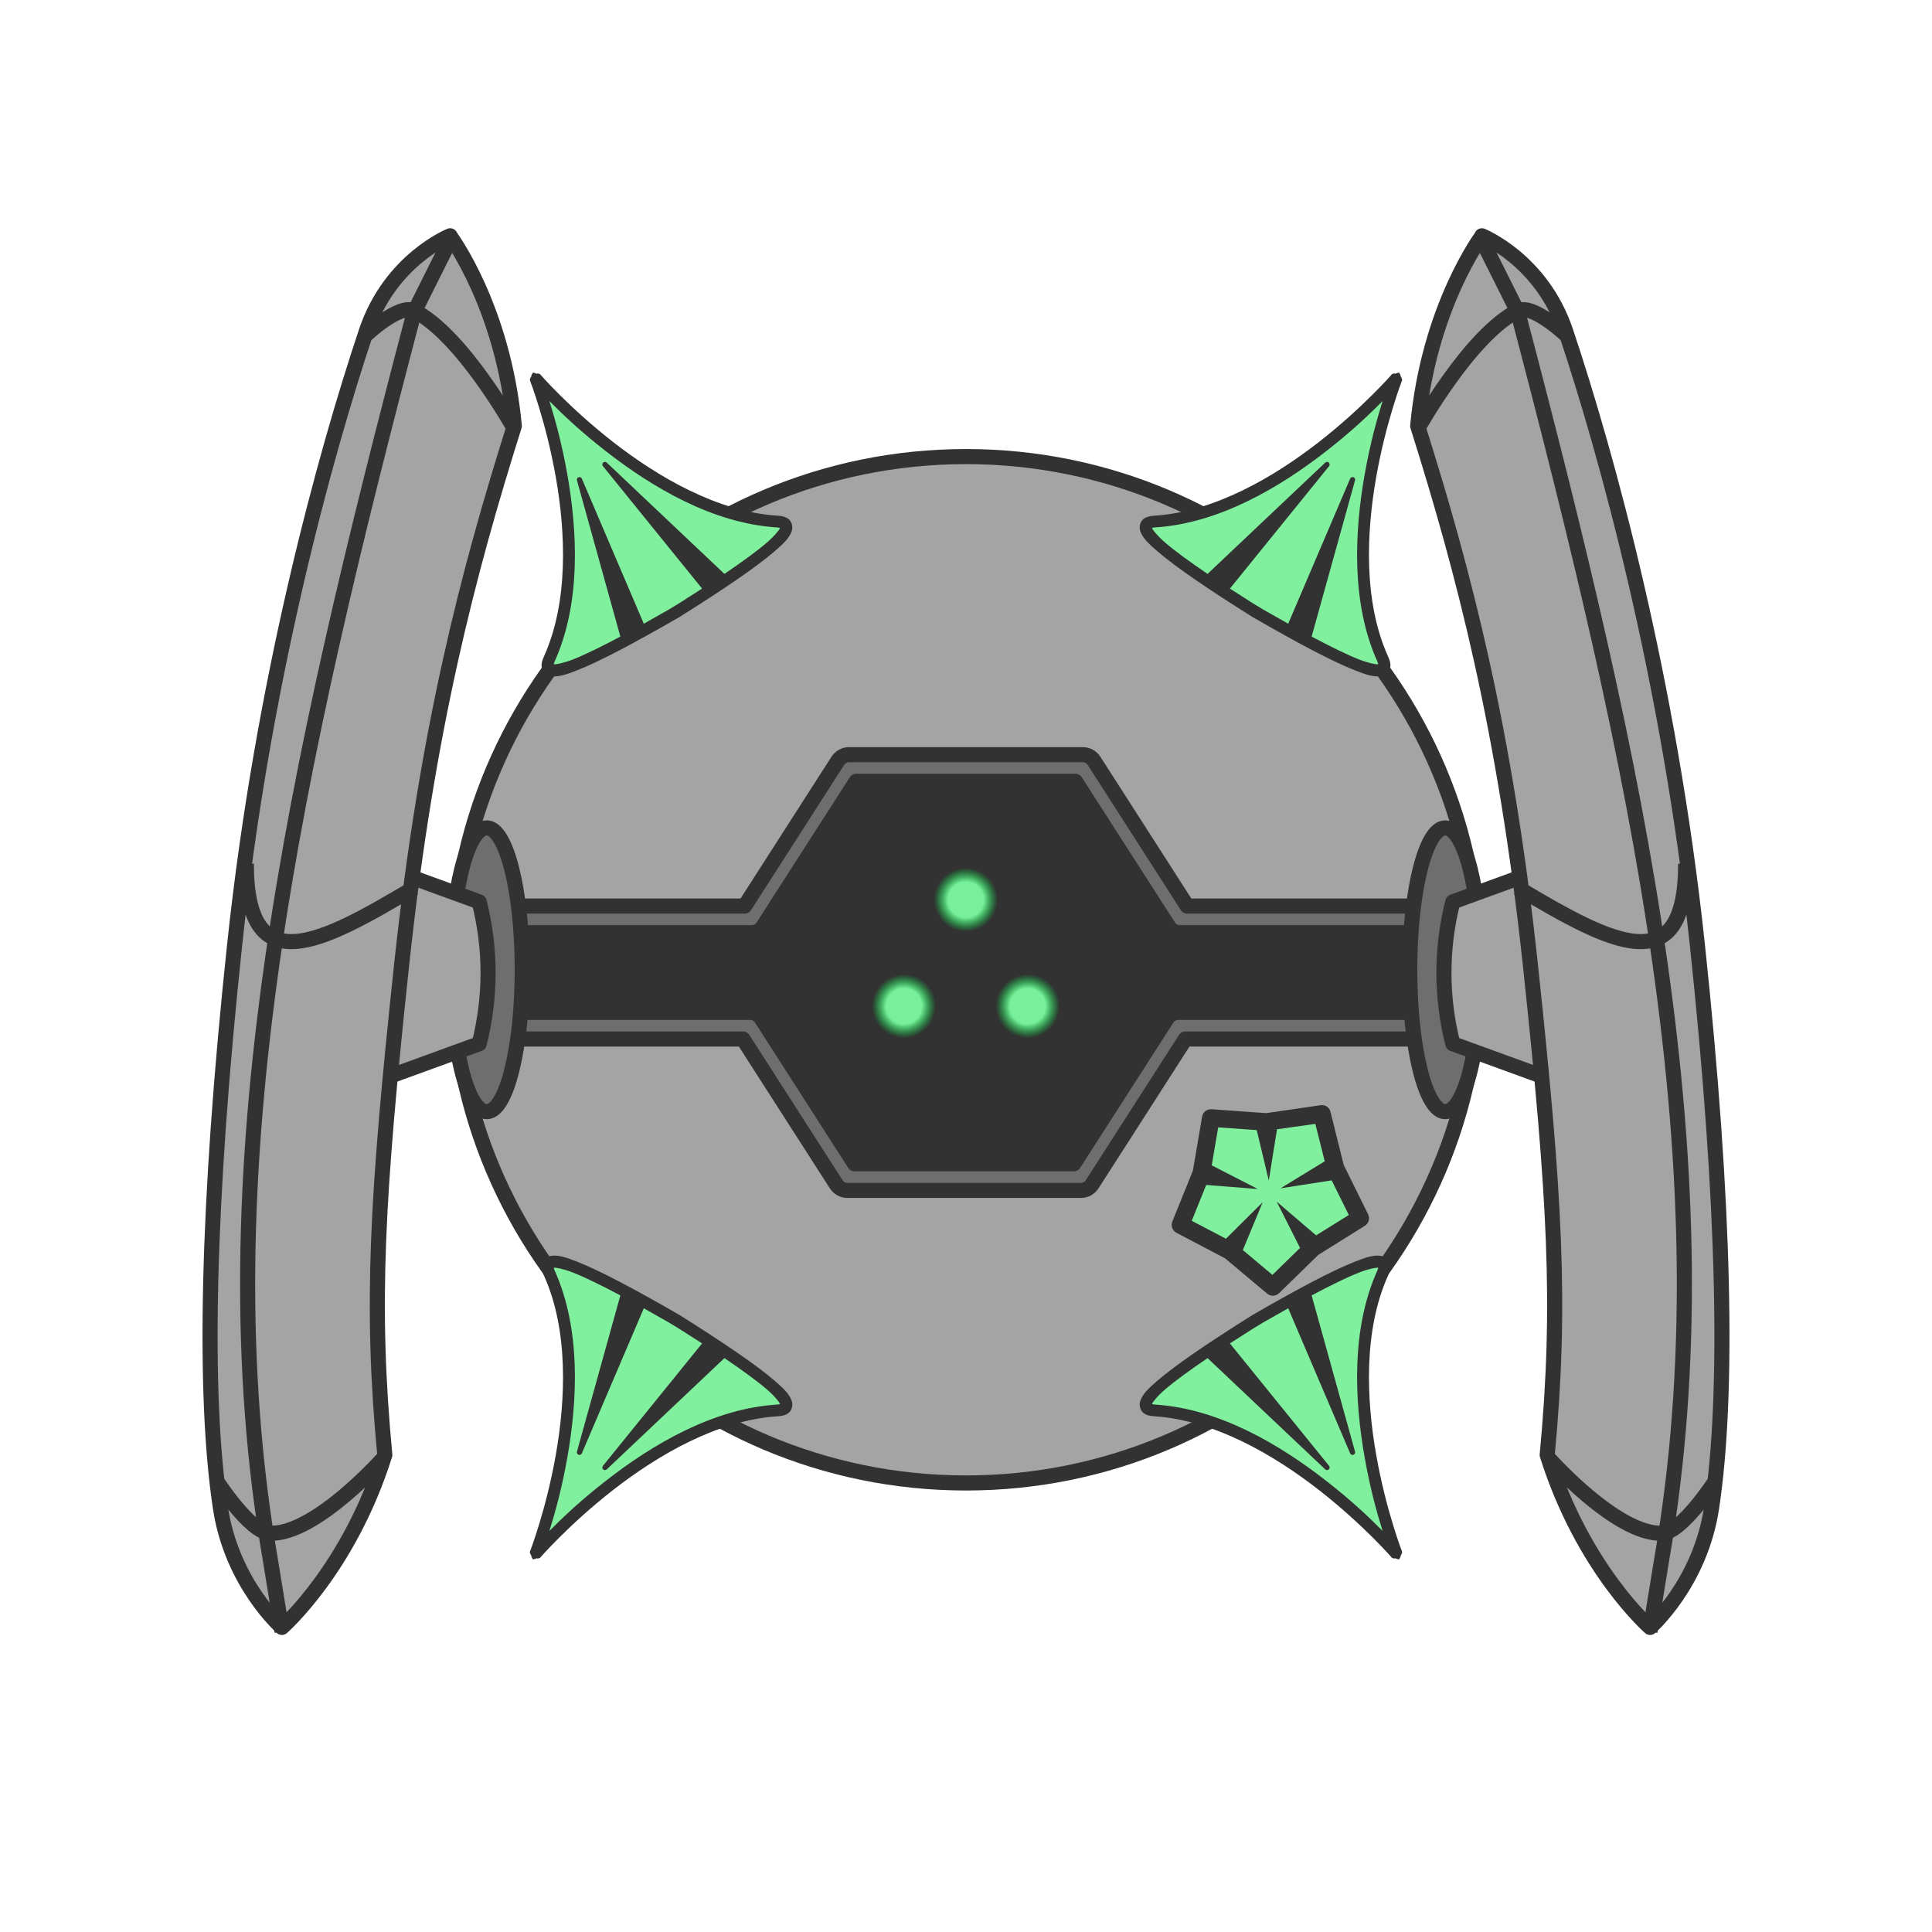
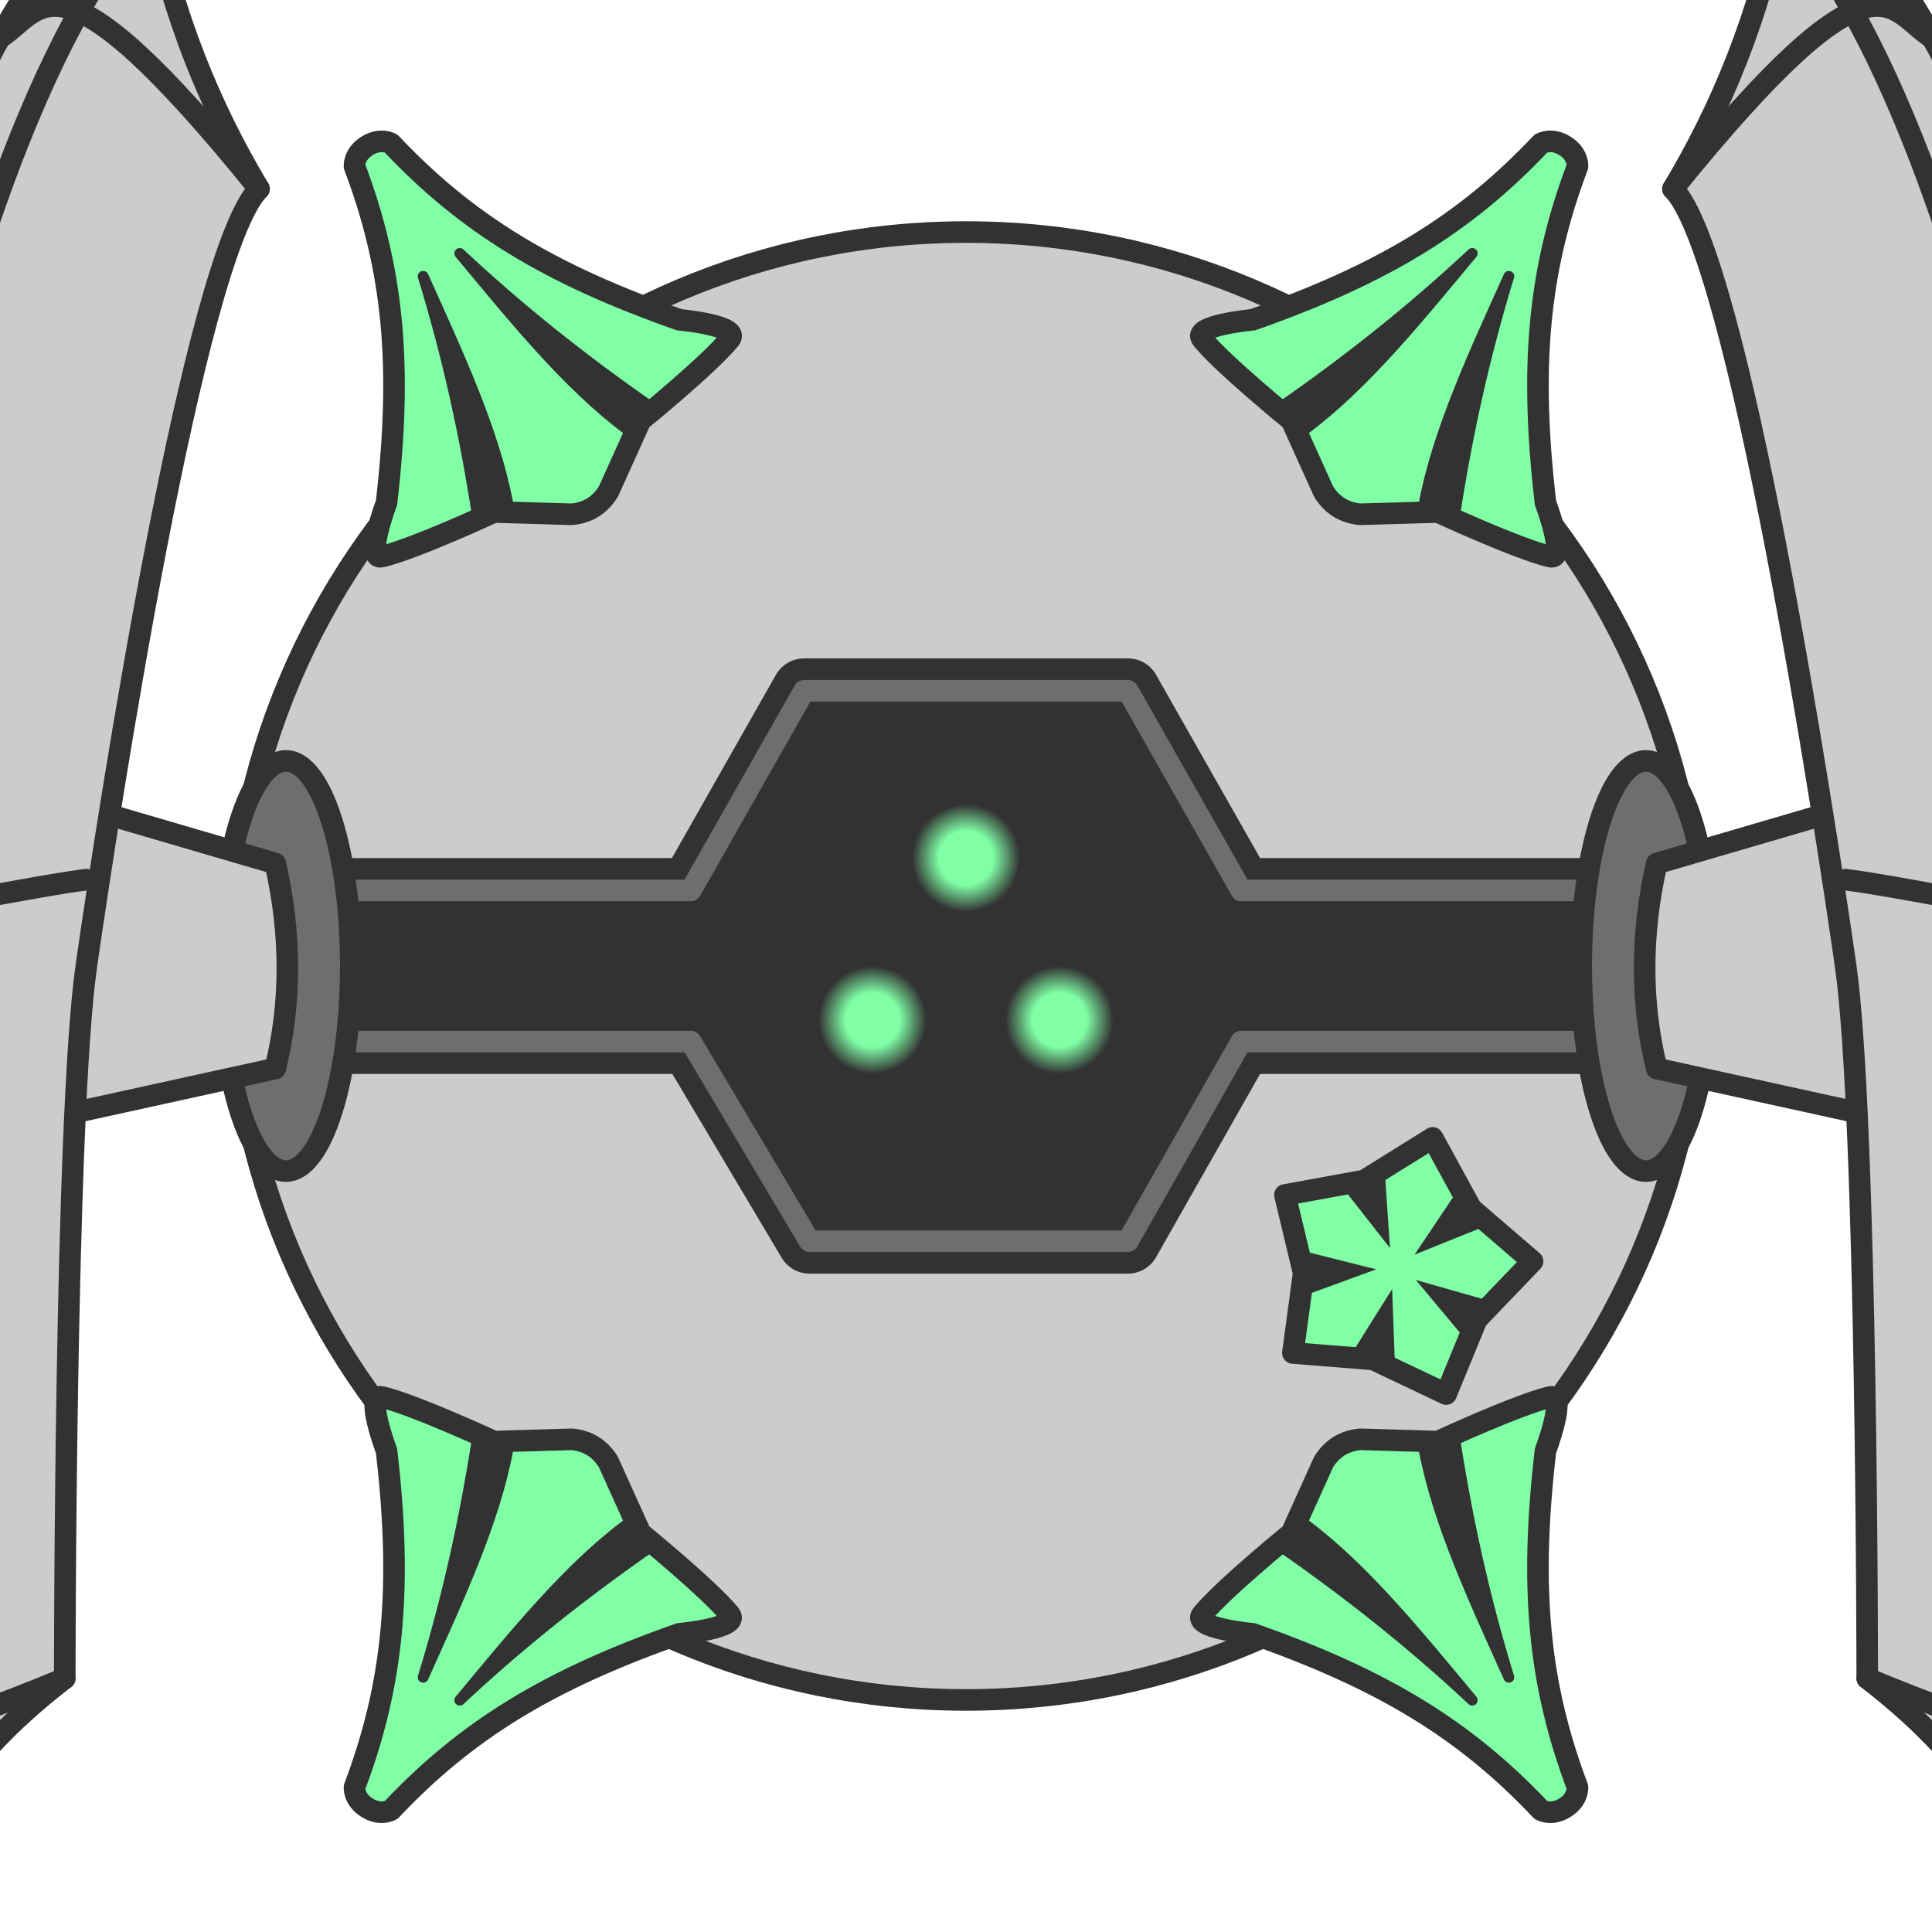
- <svg xmlns="http://www.w3.org/2000/svg" xmlns:xlink="http://www.w3.org/1999/xlink" viewBox="0 0 512 512">
+ <svg xmlns="http://www.w3.org/2000/svg" viewBox="-179 -179 358 358">
  <defs>
-     <radialGradient id="d" cx="256" cy="256" r="12" gradientTransform="matrix(.783 0 0 .783 55.5 38)" gradientUnits="userSpaceOnUse">
-       <stop stop-color="#78f09b" offset=".501" />
-       <stop stop-color="#00f046" stop-opacity="0" offset=".903" />
+     <radialGradient id="eyeG">
+       <stop stop-color="#fff" offset=".5" />
+       <stop stop-color="#000" offset="1" />
    </radialGradient>
+     <mask id="eyeM">
+       <circle r="10" fill="url(#eyeG)" />
+     </mask>
+     <path id="bodyO" d="m-30-51-21 37h-99v28h99l22 37h59l21-37h99v-28h-99l-21-37z" />
+     <clipPath id="bodyClip">
+       <circle r="136" />
+     </clipPath>
+     <g id="hoshi">
+       <path d="m0-25 10.3 10.8 13.5 6.5-7.2 13.1-1.9 14.8-14.7-2.7-14.7 2.7-1.9-14.8-7.1-13.1 13.5-6.4z" stroke="#323232" stroke-linejoin="round" stroke-width="4" />
+       <path id="hoshiP" d="m-4 17h8l-4-13z" fill="#323232" />
+       <use transform="rotate(-72)" href="#hoshiP" />
+       <use transform="rotate(216)" href="#hoshiP" />
+       <use transform="rotate(144)" href="#hoshiP" />
+       <use transform="rotate(72)" href="#hoshiP" />
+     </g>
+     <g id="tuno" stroke-linejoin="round" stroke-width="4">
+       <path d="m-38 0c6 2 22 4 22 4l12 8c2.67 1.33 5.33 1.33 8 0l12-8s16-2 22-4c3.16-1.05-6-8-6-8-16-20-24-36-28-56 0 0-1-2-4-2s-4 2-4 2c-4 20-12 36-28 56 0 0-9.16 6.95-6 8z" fill="#80ffa6" stroke="#323232" />
+       <path id="tunoP" d="m-13 4c4.98-12.8 6.88-28.5 9-44-4 15-9 29-15 43" fill="#323232" stroke="#323232" stroke-width="2" />
+       <use transform="scale(-1,1)" href="#tunoP" />
+     </g>
  </defs>
-   <g>
-     <circle cx="256" cy="257" r="136" fill="#a4a4a4" stroke="#323232" stroke-linecap="round" stroke-linejoin="round" stroke-width="4" />
-     <path d="m225 203-25.8 40.1h-78.5a136 136 0 0 0-1.01 14.1 136 136 0 0 0 1.01 14.1h78.5l25.8 40.1h61.9l25.8-40.1h78.5a136 136 0 0 0 1.01-14.1 136 136 0 0 0-0.748-14.1h-78.8l-25.8-40.1z" fill="#323232" />
-     <path d="m225 200a3.52 3.52 0 0 0-2.96 1.62l-24.7 38.5h-76.4a136 136 0 0 0-0.505 7.05h78.8a3.52 3.52 0 0 0 2.96-1.62l24.7-38.5h58.1l24.7 38.5a3.52 3.52 0 0 0 2.96 1.62h79.1a136 136 0 0 0-0.732-7.05h-76.4l-24.7-38.5a3.52 3.52 0 0 0-2.96-1.62zm-105 68.3a136 136 0 0 0 0.505 7.05h76.4l24.7 38.5a3.52 3.52 0 0 0 2.96 1.62h61.9a3.52 3.52 0 0 0 2.96-1.62l24.7-38.5h76.4a136 136 0 0 0 0.505-7.05h-78.8a3.52 3.52 0 0 0-2.96 1.62l-24.7 38.5h-58.1l-24.7-38.5a3.52 3.52 0 0 0-2.96-1.62z" fill="#6e6e6e" stroke="#323232" stroke-linecap="round" stroke-linejoin="round" stroke-width="4" />
+   <g stroke="#323232" stroke-linejoin="round" stroke-width="4">
+     <circle r="136" fill="#ccc" stroke="none" />
+     <g clip-path="url(#bodyClip)">
+       <use href="#bodyO" stroke-width="12" />
+       <use href="#bodyO" fill="#323232" stroke="#6e6e6e" />
+     </g>
+     <circle r="136" fill="none" />
  </g>
-   <circle id="b" cx="256" cy="239" r="9.4" fill="url(#d)" style="paint-order:fill markers stroke" />
-   <use transform="translate(-16.4 28.2)" xlink:href="#b" />
-   <use transform="translate(16.4 28.2)" xlink:href="#b" />
-   <g>
-     <g transform="matrix(.325 .218 -.218 .325 309 177)" stroke-linecap="square" stroke-linejoin="round">
-       <path d="m256 192 28.1 25.4 32.8 18.8-15.5 34.5-7.77 37-37.6-4.05-37.6 4.05-7.77-37-15.5-34.5 32.8-18.8z" fill="#80f09e" style="paint-order:fill markers stroke" />
-       <path d="m256 186a6 6 0 0 0-4.03 1.55l-27.6 25-32.3 18.5a6 6 0 0 0-2.49 7.66l15.2 33.9 7.64 36.4a6 6 0 0 0 6.52 4.73l37-3.98 37 3.98a6 6 0 0 0 6.52-4.73l7.64-36.4 15.2-33.9a6 6 0 0 0-2.49-7.66l-32.3-18.5-27.6-25a6 6 0 0 0-4.03-1.55zm0 14.1 19.4 17.5-14.7 31.9 25.8-23.8 22.7 13-10.7 23.8-34.9-4.09 30.6 17.2-5.37 25.6-26-2.8-6.89-34.4-6.89 34.4-26 2.8-5.37-25.6 30.6-17.2-34.9 4.09-10.7-23.8 22.7-13 25.8 23.8-14.7-31.9z" fill="#323232" style="paint-order:fill markers stroke" />
-     </g>
+   <g fill="#80ffa6">
+     <circle id="eyeA" transform="translate(0 -20)" r="10" mask="url(#eyeM)" />
+     <use id="eyeB" transform="rotate(240)" href="#eyeA" />
+     <use id="eyeC" transform="rotate(120)" href="#eyeA" />
  </g>
-   <g id="a" transform="matrix(.503 .303 -.303 .503 254 1.28)">
-     <path d="m256 42.2s-13.8 79.8-60 112c-11.1 7.71 13.8 10.7 60 11.5 46.2-0.87 71.1-3.81 60-11.5-46.2-32-60-112-60-112 0 0.564-9e-3 1.2-9e-3 1.77-3.3e-4 -0.567-9e-3 -1.2-9e-3 -1.77z" fill="#80f09e" style="paint-order:fill markers stroke" />
-     <path d="m256 39.6a2.63 2.63 0 0 0-1.05 1.14 2.63 2.63 0 0 0-1.34 1.03s-3.4 19.7-12.5 43.4c-9.12 23.7-24 51.2-46.4 66.7-1.61 1.12-2.87 2.22-3.49 3.95-0.618 1.73 0.153 3.94 1.4 5.08 2.49 2.28 6.19 3.12 11.7 4.05 11 1.86 28.8 2.8 51.9 3.23a2.63 2.63 0 0 0 0.098 0c23.1-0.436 40.9-1.37 51.9-3.23 5.48-0.932 9.18-1.77 11.7-4.05 1.24-1.14 2.01-3.35 1.4-5.08-0.618-1.73-1.88-2.84-3.49-3.95-22.4-15.5-37.3-43-46.4-66.7-9.12-23.7-12.5-43.4-12.5-43.4a2.63 2.63 0 0 0-1.34-1.03 2.63 2.63 0 0 0-1.26-0.973 2.63 2.63 0 0 0-0.215-0.166zm0.215 14.7c1.98 8.2 5.04 19.3 10.2 32.7 9.32 24.2 24.4 52.6 48.3 69.2 0.854 0.592 0.955 0.815 1.12 1.02-0.859 0.553-3.82 1.75-8.58 2.56-5.66 0.963-13.8 1.67-23.6 2.2l-19.6-70.5a1.18 1.18 0 0 0-1.37-0.834 1.18 1.18 0 0 0-0.924 1.31l9.83 70.5c-3.99 0.138-8.3 0.242-12.7 0.336h-5.31c-4.42-0.094-8.71-0.199-12.7-0.336l9.83-70.5a1.18 1.18 0 0 0-2.29-0.479l-19.6 70.5c-9.82-0.532-17.9-1.24-23.6-2.2-4.76-0.81-7.72-2-8.58-2.56 0.164-0.203 0.265-0.426 1.12-1.02 23.9-16.5 39-44.9 48.3-69.2 5.17-13.4 8.23-24.5 10.2-32.7z" fill="#323232" style="paint-order:fill markers stroke" />
+   <g id="ashiA" transform="translate(126)" fill="#ccc" stroke="#323232" stroke-linecap="round" stroke-linejoin="round" stroke-width="4">
+     <ellipse rx="12" ry="38" fill="#6e6e6e" />
+     <path d="m2-19 41-12v59l-41-9c-3-12-3-25 0-38z" />
+     <path d="m53-172c-8-16-18-21-28-24-4 20-11 37-20 52 12 12 28 116 32 144s4 132 4 132c22 17 26 30 32 44 16-14 21-29 24-44 0-20 4-85-8-156-11-66-24-128-36-148z" />
+     <path d="m37-16c23 3 51 13 52-8m8 156c-4 12-8 20-56 0m12-304c-8-5-10-19-48 28m20-52c41 45 64 192 64 280 0 32 4 64-16 92" fill="none" />
  </g>
-   <use id="c" transform="matrix(-1 0 0 1 512 -7.09e-8)" xlink:href="#a" />
-   <use transform="matrix(1 0 0 -1 0 512)" xlink:href="#a" />
-   <use transform="matrix(1 0 0 -1 0 512)" xlink:href="#c" />
-   <ellipse id="f" cx="383" cy="257" rx="9.4" ry="37.6" fill="#6e6e6e" stroke="#323232" stroke-linejoin="round" stroke-width="4" style="paint-order:fill markers stroke" />
-   <path id="e" d="m385 239 25.8-9.4v56.4l-25.8-9.4c-3.13-12.5-3.13-25.1 0-37.6z" fill="#a4a4a4" stroke="#323232" stroke-linejoin="round" stroke-width="4" style="paint-order:fill markers stroke" />
-   <use transform="matrix(-1,0,0,1,512,0)" xlink:href="#f" />
-   <use transform="matrix(-1,0,0,1,512,0)" xlink:href="#e" />
-   <g id="g" transform="matrix(.795 0 0 .795 52.4 50.8)" stroke-width="5.03">
-     <path d="m428 16s-17.7 23.6-21.4 63.3c15.4 48.8 29.1 101 37.5 179 8.33 78.2 10.4 114 5.67 164 12 38.1 34.3 57.5 34.3 57.5s16.7-14.6 20.5-39.9c5.7-37.6 4.49-101-4.78-188-9.96-93.2-26.6-165-43.8-204-9.55-21.6-28-32-28-32z" fill="#a4a4a4" style="paint-order:fill markers stroke" />
-     <path d="m440 232c31 18.5 56 32 56-8m-68-208 12 24c40 152 70.3 287 48 416l-3.91 24m-77.4-401s17.4-31.3 33.4-39.3c4.92-2.46 16 8 16 8m-6.22 374s22.9 26 38.2 25.5c6.66-0.181 17.8-17.4 17.8-17.4m-77.8-415s-17.7 23.6-21.4 63.3c15.4 48.8 29.1 101 37.5 179 8.33 78.2 10.4 114 5.67 164 12 38.1 34.3 57.5 34.3 57.5s16.7-14.6 20.5-39.9c5.7-37.6 4.49-101-4.78-188-9.4-88-30.1-163-43.8-204-8-24-28-32-28-32z" fill="none" stroke="#323232" stroke-linejoin="round" stroke-width="5.03" style="paint-order:fill markers stroke" />
-   </g>
-   <use transform="matrix(-1,0,0,1,512,0)" xlink:href="#g" />
+   <use transform="scale(-1,1)" href="#ashiA" />
+   <use transform="translate(80 56) rotate(15)" fill="#80ffa6" href="#hoshi" />
+   <use transform="translate(76,-96) rotate(32)" href="#tuno" />
+   <use transform="translate(-76,-96) rotate(-32)" href="#tuno" />
+   <use transform="translate(76,100) rotate(148)" href="#tuno" />
+   <use transform="translate(-76,100) rotate(212)" href="#tuno" />
</svg>
